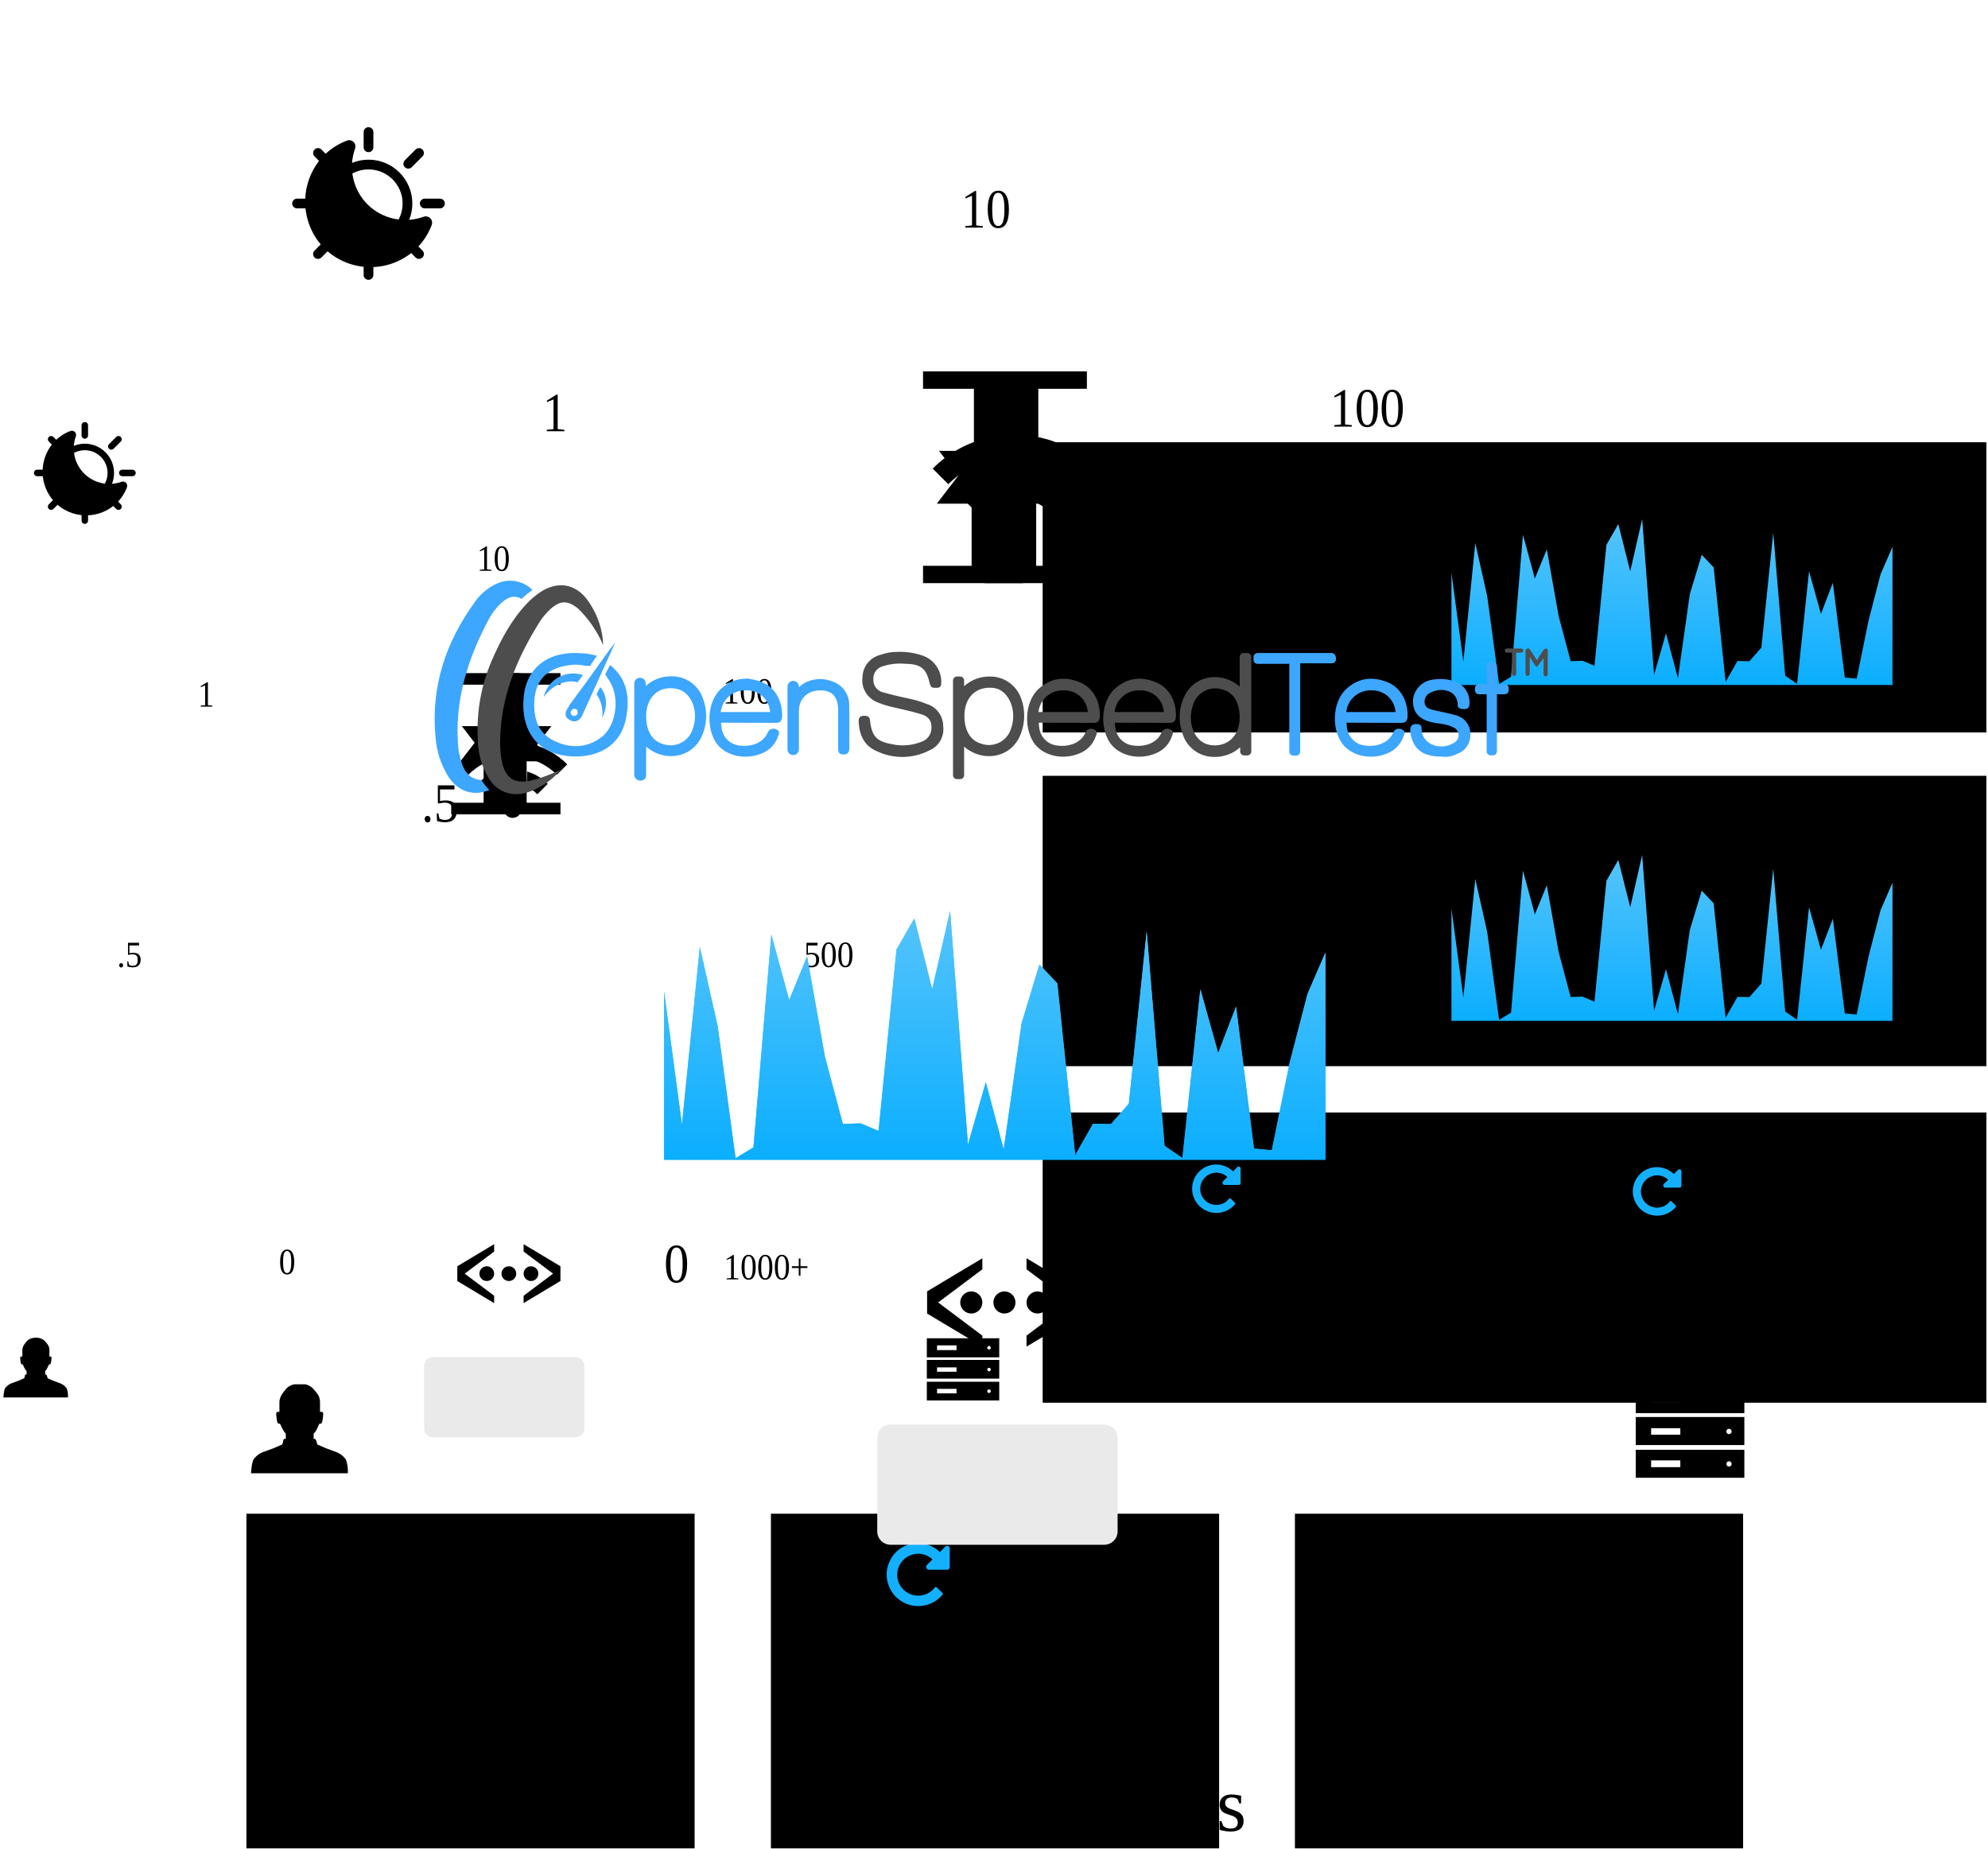
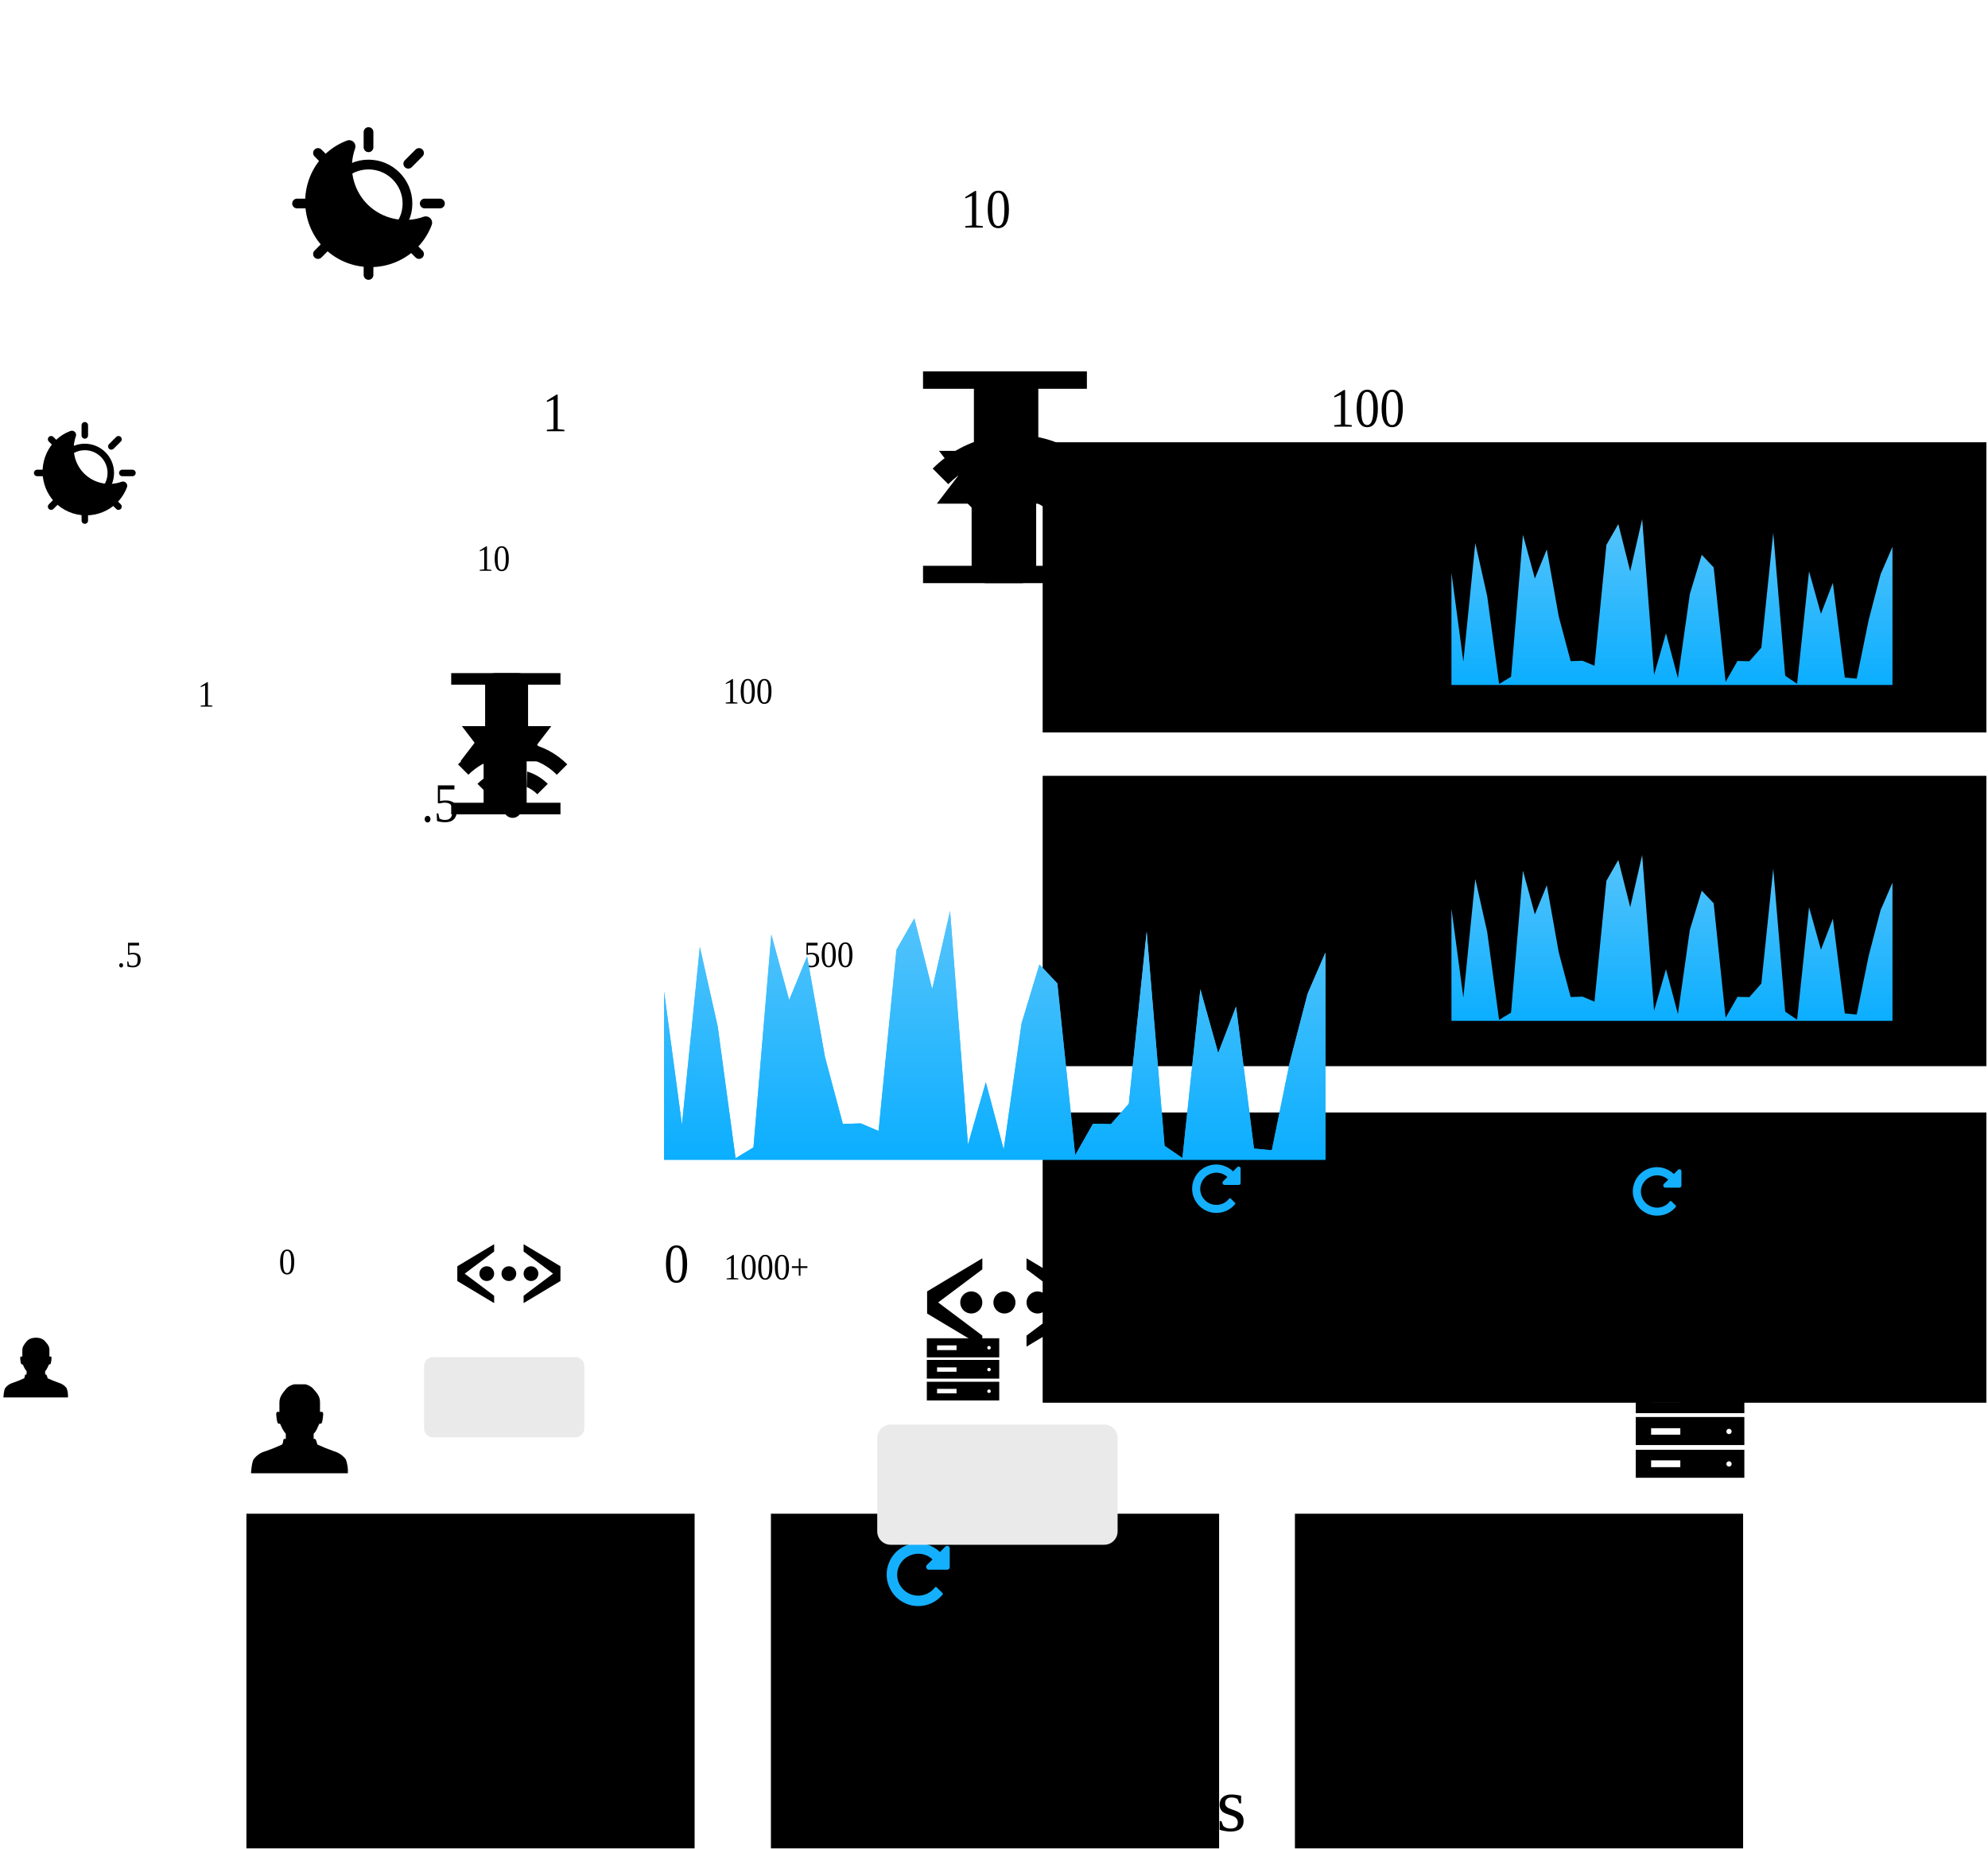
<svg xmlns="http://www.w3.org/2000/svg" xmlns:xlink="http://www.w3.org/1999/xlink" version="1.1" id="OpenSpeedtest" class="openSpeedtestApp">
  <symbol id="logo" viewBox="0 0 262.79 50.38">
    <a>
      <g>
        <path d="M39.77,15.17A27,27,0,0,0,34,6.71c-2.49-2.13-4.33-2.13-6.68,0a15.2,15.2,0,0,0-2.55,3.06c-5.4,8.59-9.17,17.68-9.31,28a22.39,22.39,0,0,0,.5,5.33C16.83,46.7,19,48,22.66,47.2a32.27,32.27,0,0,0,7-2.56c-1.78,2.63-6.47,5.4-9.38,5.68a7.44,7.44,0,0,1-7.46-3.62,17.59,17.59,0,0,1-2.62-9.16A41.31,41.31,0,0,1,13.42,19C15.55,14.1,18,9.41,21.66,5.51a18.35,18.35,0,0,1,3.91-3.2C29.33.18,33,.82,35.72,4.09a19.33,19.33,0,0,1,4,9.94Z" style="fill: #4d4d4d" />
        <path d="M12.93,49.4C9.16,51,5.47,49.76,3.2,46.2A20.53,20.53,0,0,1,.21,37C-.92,25.11,2.56,14.6,9.45,5.08A12.69,12.69,0,0,1,15.06.53a7.51,7.51,0,0,1,7.31,1,5.17,5.17,0,0,1,.71.71A14.47,14.47,0,0,0,20.53,4.3c-2.21-1.28-3.84.14-4.76.92a14.34,14.34,0,0,0-3,3.91C8,18.08,4.9,27.52,5.47,37.89a17.58,17.58,0,0,0,1,5.4c.71,1.85,1.71,3.48,4.48,3.77C11.15,47.06,12,48.69,12.93,49.4Z" style="fill: #3da6ff" />
        <path d="M109.31,16.8a16.31,16.31,0,0,1,6,.92A6.55,6.55,0,0,1,119.61,24c0,.78-.15,1.28-1,1.28s-1.42.14-1.7-.92c-.86-3.77-2.13-4.69-6-4.76a12.92,12.92,0,0,0-5,.57,3,3,0,0,0-2.34,3.19A3,3,0,0,0,106,26.39c2.48.71,4.9,1.21,7.39,1.77a22,22,0,0,1,2.77.93,5.47,5.47,0,0,1,3.9,5.25,5.44,5.44,0,0,1-3.34,5.76,14,14,0,0,1-12.35.14c-3-1.28-4.12-3.84-4.27-7,0-.93.36-1.35,1.28-1.35s1.35.28,1.42,1.21c.43,3.76,1.64,4.9,5.4,5.54a11.78,11.78,0,0,0,6.61-.57,3.45,3.45,0,0,0,2.48-3.48c0-1.64-.78-2.63-2.63-3.13-2.34-.71-4.83-1.21-7.17-1.77a22.21,22.21,0,0,1-3-1,5.61,5.61,0,0,1-3.48-6,5.55,5.55,0,0,1,4.26-5.19A11.35,11.35,0,0,1,109.31,16.8Z" style="fill: #4d4d4d" />
        <path d="M237.65,41.52c-3.84,0-6-1.35-6.89-4.05a5.87,5.87,0,0,1-.43-2.2c0-.86.36-1.42,1.28-1.42S233,33.92,233,35c0,3.55,4.41,5.26,7.53,3.34a2,2,0,0,0,1.21-1.92,2,2,0,0,0-1.35-1.84c-1.49-.79-3.2-.79-4.9-1.14-3.2-.71-4.76-2.56-4.48-5.61a5.37,5.37,0,0,1,4.69-4.48,10.83,10.83,0,0,1,4.76.29,5.24,5.24,0,0,1,3.84,5.54c-.08.78-.43,1.13-1.14,1.13s-1.63-.07-1.63-.92c.07-3.34-3.56-4.4-6.33-3a2.31,2.31,0,0,0-1.49,2.34c.07,1.14.93,1.49,1.78,1.71,1.85.49,3.83.78,5.68,1.35a4.49,4.49,0,0,1,3.34,4.54,4.62,4.62,0,0,1-3.13,4.55A6,6,0,0,1,237.65,41.52Z" style="fill: #3da6ff" />
        <path d="M35,22.27,33.74,24c-2.35-.78-5.83.43-8,3.48A7.15,7.15,0,0,1,35,22.27Z" style="fill: #3da6ff" />
        <path d="M39.56,32.35a7.75,7.75,0,0,0-1.35-5.54l.85-1.7C40.7,26.89,40.91,29.73,39.56,32.35Z" style="fill: #3da6ff" />
        <path d="M262.79,17.65h0V16.8c0-.36,0-.71-.35-.78s-.57.28-.78.5c-.43.71-.93,1.42-1.42,2.27-.57-.85-1-1.64-1.5-2.27-.14-.29-.35-.71-.78-.5s-.42.42-.42.78V22a.53.53,0,0,0,.49.5h0a.53.53,0,0,0,.5-.5v-4l1.35,2.13c.14.14.43.28.57,0l1.35-1.85v3.84a.53.53,0,0,0,.5.49h0a.53.53,0,0,0,.49-.49V17.72h0Z" style="fill: #4d4d4d" />
        <path d="M256.54,16h-3.41a.53.53,0,0,0-.49.49h0a.53.53,0,0,0,.49.5h1.21v5a.54.54,0,0,0,.5.5h0a.54.54,0,0,0,.5-.5v-5h1.2a.53.53,0,0,0,.5-.5h0A.59.59,0,0,0,256.54,16Z" style="fill: #4d4d4d" />
        <path d="M252.64,24.4h-1.85V20.14a1,1,0,0,0-.92-.93h-.57a1,1,0,0,0-.93.93V24.4h-1.84a.94.94,0,0,0-.92.92v.57a.93.93,0,0,0,.92.92h1.84v13.5a.94.94,0,0,0,.93.92h.57a.94.94,0,0,0,.92-.92V26.81h1.85a.94.94,0,0,0,.92-.92v-.57A.94.94,0,0,0,252.64,24.4Z" style="fill: #3da6ff" />
        <path d="M212.72,18a1,1,0,0,0-.92-.93H194.25a1,1,0,0,0-.92.93v.71a.94.94,0,0,0,.92.92h7.53V40.38a.94.94,0,0,0,.93.92h.71a.94.94,0,0,0,.92-.92V19.5h7.53a.94.94,0,0,0,.92-.92V18Z" style="fill: #3da6ff" />
        <path d="M190.06,39.31v0Z" style="fill: #7c7c7c" />
        <path d="M190.06,18v7c-4.4-3.84-11.43-2.77-13.49,3.34a11.48,11.48,0,0,0,.07,8,7.72,7.72,0,0,0,7.53,5.26,8.84,8.84,0,0,0,6-2.27h0v1a.94.94,0,0,0,.93.92h.78a.93.93,0,0,0,.92-.92V18a.94.94,0,0,0-.92-.93h-.78A.92.92,0,0,0,190.06,18Zm-6.82,20.81a4.79,4.79,0,0,1-1.13-.29c-3.06-1.2-4.41-5.39-3.06-9.23a5.49,5.49,0,0,1,7.11-3.55c2.48.71,3.9,3.12,3.9,6.53C190.06,36.62,187.22,39.31,183.24,38.82Z" style="fill: #4d4d4d" />
        <path d="M48.58,47.2h0a1.31,1.31,0,0,0,1.35-1.35V39.17c4.4,3.84,11.43,2.77,13.49-3.34a11.48,11.48,0,0,0-.07-8,7.7,7.7,0,0,0-7.52-5.26,8.83,8.83,0,0,0-6,2.28h0v-.57a1.31,1.31,0,0,0-1.35-1.35h0a1.31,1.31,0,0,0-1.35,1.35V45.78A1.42,1.42,0,0,0,48.58,47.2Zm8.17-21.74a6,6,0,0,1,1.13.29c3.06,1.21,4.41,5.4,3.06,9.23a5.47,5.47,0,0,1-7.1,3.55c-2.49-.71-3.91-3.12-3.91-6.53C49.93,27.67,52.7,24.83,56.75,25.46Z" style="fill: #3da6ff" />
        <path d="M228.06,33.56c1.21.07,1.64-.5,1.64-1.63.07-3.55-1.64-6.61-4.55-7.89-3.41-1.42-6.68-1.27-9.66,1.28-3.34,2.77-3.91,9-1.42,12.86,2.13,3.19,7,4.33,11.08,2.48a6.57,6.57,0,0,0,3.62-4c.29-.57.36-1.28-.35-1.5a1.51,1.51,0,0,0-1.78.15c-.28.28-.35.71-.57,1-1.13,2.06-3.83,3.05-6.74,2.56a4.77,4.77,0,0,1-3.91-4,10.21,10.21,0,0,1-.14-1.35ZM215.21,31a5.92,5.92,0,0,1,.92-2.55h0a5.81,5.81,0,0,1,5.26-2.56A5.46,5.46,0,0,1,226.85,31Z" style="fill: #3da6ff" />
        <path d="M173.37,33.56c1.21.07,1.64-.5,1.64-1.63.07-3.55-1.64-6.61-4.55-7.89-3.41-1.42-6.68-1.27-9.66,1.28-3.34,2.77-3.91,9-1.42,12.86,2.13,3.19,7,4.33,11.08,2.48a6.57,6.57,0,0,0,3.62-4c.29-.57.36-1.28-.35-1.5a1.51,1.51,0,0,0-1.78.15c-.28.28-.35.71-.57,1-1.13,2.06-3.83,3.05-6.74,2.56a4.77,4.77,0,0,1-3.91-4,10.21,10.21,0,0,1-.14-1.35ZM160.52,31a5.92,5.92,0,0,1,.92-2.55h0a5.81,5.81,0,0,1,5.26-2.56A5.46,5.46,0,0,1,172.16,31Z" style="fill: #4d4d4d" />
        <path d="M155.4,33.56c1.21.07,1.64-.5,1.64-1.63.07-3.55-1.64-6.61-4.55-7.89-3.41-1.42-6.68-1.27-9.66,1.28-3.34,2.77-3.91,9-1.42,12.86,2.13,3.19,7,4.33,11.08,2.48a6.57,6.57,0,0,0,3.62-4c.29-.57.36-1.28-.35-1.5a1.51,1.51,0,0,0-1.78.15c-.28.28-.35.71-.57,1-1.13,2.06-3.83,3.05-6.74,2.56a4.77,4.77,0,0,1-3.91-4,10.21,10.21,0,0,1-.14-1.35ZM142.55,31a5.92,5.92,0,0,1,.92-2.55h0a5.81,5.81,0,0,1,5.26-2.56A5.49,5.49,0,0,1,154.2,31Z" style="fill: #4d4d4d" />
        <path d="M80.4,33.56c1.21.07,1.63-.5,1.63-1.63.07-3.55-1.63-6.61-4.54-7.89-3.41-1.42-6.68-1.27-9.66,1.28-3.34,2.77-3.91,9-1.42,12.86,2.13,3.19,7,4.33,11.08,2.48a6.6,6.6,0,0,0,3.62-4c.28-.57.36-1.28-.36-1.5a1.49,1.49,0,0,0-1.77.15c-.28.28-.36.71-.57,1-1.14,2.06-3.83,3.05-6.75,2.56a4.75,4.75,0,0,1-3.9-4,10.21,10.21,0,0,1-.14-1.35ZM67.54,31a5.88,5.88,0,0,1,.93-2.55h0a5.8,5.8,0,0,1,5.25-2.56A5.46,5.46,0,0,1,79.19,31Z" style="fill: #3da6ff" />
        <path d="M97.87,29.51A5.77,5.77,0,0,0,94,23.83a7.7,7.7,0,0,0-7,.5,8.08,8.08,0,0,0-1,.85V25a1.35,1.35,0,1,0-2.7,0V39.81a1.35,1.35,0,0,0,2.7,0V30.65c.07-3,2.2-4.83,5.26-4.76,2.7.07,4,1.63,4,4.76v8.88c0,.92.15,1.49,1.28,1.49s1.35-.71,1.35-1.49C97.87,36.26,97.94,32.92,97.87,29.51Z" style="fill: #3da6ff" />
        <path d="M86,32.07v0Z" style="fill: #3da6ff" />
        <path d="M45.38,31.22c-1,8.66-8.16,10.86-14.13,10.15C23.65,40.52,20.38,34.7,21,27.74c.57-7.6,6.32-11.3,13.92-10.59a10.89,10.89,0,0,1,1.5.15c.78.14,1.91.42,1.91.42l-1.2,1.71-.43.71-1.21-.07A9.87,9.87,0,0,0,31.39,20c-5.11.78-7.81,3.76-7.88,9-.07,3.76,1,7,4.69,8.8s7.6,1.78,11.08-.78,4.54-9.09,2.13-13.14l-1.14-1.77,1.14-2.21C45.17,22.91,46,26.89,45.38,31.22Z" style="fill: #3da6ff" />
        <path d="M41.34,16.23h0c-3.13,4.41-6.25,8.74-9.52,13.14l-.14.29c-.07.07-.07.14-.15.28-.92,1.28-.85,2.2.29,2.91s2.34.36,3-1c2.28-5,4.55-10.09,6.89-15.2l.93-2.06ZM33.67,31.57a1,1,0,0,1-.72.36.83.83,0,0,1-.85-.85,1,1,0,0,1,.85-.86.81.81,0,0,1,.72.36A1.22,1.22,0,0,1,33.67,31.57Z" style="fill: #3da6ff" />
        <path d="M136.08,34.91a5.46,5.46,0,0,1-7.1,3.55c-2.48-.71-3.91-3.12-3.91-6.53,0-4.41,2.77-7.1,6.89-6.61a4.75,4.75,0,0,1,1.14.29C136,26.89,137.43,31.15,136.08,34.91Zm2.42-7A7.72,7.72,0,0,0,131,22.62a8.85,8.85,0,0,0-6,2.28V23.55a.94.94,0,0,0-.92-.93h-.78a.94.94,0,0,0-.92.93V45.92a.93.93,0,0,0,.92.92h.78a.93.93,0,0,0,.92-.92V39.17c4.41,3.84,11.44,2.77,13.5-3.34A11.79,11.79,0,0,0,138.5,27.88Z" style="fill: #4d4d4d" />
      </g>
      <rect fill="transparent" x="0" y="0" width="265" height="60" />
    </a>
  </symbol>
  <symbol id="mainGaugebg" viewBox="0 0 295.93 270.18">
    <path fill="none" d="M64.32,256.41a137,137,0,1,1,192.09-24.8l-.07.09a134.45,134.45,0,0,1-24.71,24.71" />
  </symbol>
  <symbol id="mainGaugeBlue" viewBox="0 0 295.93 270.18">
    <path fill="none" d="M64.32,256.41a137,137,0,1,1,192.09-24.8l-.07.09a134.45,134.45,0,0,1-24.71,24.71" />
  </symbol>
  <symbol id="mainGaugeWhite" viewBox="0 0 295.93 270.18">
    <path fill="none" d="M64.32,256.41a137,137,0,1,1,192.09-24.8l-.07.09a134.45,134.45,0,0,1-24.71,24.71" />
  </symbol>
  <symbol id="oDoMeter" viewBox="0 0 295.93 270.18">
    <text transform="translate(76.34 264.28) scale(0.9 1)">0</text>
    <text transform="translate(23.81 164.6) scale(0.9 1)">.5</text>
    <text transform="translate(50.01 80.11) scale(0.9 1)">1</text>
    <text transform="translate(140.58 36.04) scale(0.9 1)">10</text>
    <text transform="translate(220.43 79.11) scale(0.9 1)">100</text>
    <text transform="translate(246.71 164.6) scale(0.9 1)">500</text>
    <text id="oDoTopSpeed" class="oDoTop-Speed" transform="translate(220.71 265.99) scale(0.9 1)">1000+</text>
    <text id="oDoLiveSpeed" class="oDoLive-Speed" transform="translate(150 150) scale(1 1)" />
    <text id="oDoLiveStatus" class="oDoLive-Status" transform="translate(151 170) scale(1 1)" />
  </symbol>
  <symbol id="progressBar" viewBox="0 0 293.53 18.38">
    <defs>
      <symbol id="personLeft" class="uiBg" viewBox="0 0 33.46 30.9">
        <path d="M32.7,4.8a7.81,7.81,0,0,1-4.1,2.8,61.42,61.42,0,0,0-5.7,2.3s-.1.3-.4,1.3-.9.6-.9.6v1.8a6.15,6.15,0,0,1,1.2,1.8,14.72,14.72,0,0,0,.8,1.7h.5c.5,0,.7,1.9.8,3.2s-1.1.8-1.1.8v3.2c0,1.9-.5,2.8-2.3,4.8s-4.7,1.8-4.7,1.8-3.1.1-4.7-1.8-2.3-3-2.3-4.8V21.1s-1.2.5-1.1-.8.3-3.2.8-3.2H10s.3-.6.8-1.7A9.62,9.62,0,0,1,12,13.6V11.8s-.8.4-.9-.6a2.26,2.26,0,0,0-.4-1.3A61.42,61.42,0,0,0,5,7.6,7.41,7.41,0,0,1,.9,4.8C.2,3.6,0,0,0,0H33.4A11.7,11.7,0,0,1,32.7,4.8Z" />
      </symbol>
      <symbol id="progressElement" class="uiBg" viewBox="0 0 409.31 10.48">
        <line id="progressbg" class="progressbg" x1="5" y1="5" x2="405" y2="5" />
      </symbol>
      <symbol id="doc" class="uiBg" viewBox="0 0 36.8 31.6">
        <path d="M0,31.6V21.9H36.8v9.7Zm15.1-6H5.2V28h9.9Zm16.5.3a.9.9,0,1,0,.9.9A.9.9,0,0,0,31.6,25.9Z" />
        <path d="M0,20.6V11.1H36.8v9.5Zm15.1-6H5.2v2.2h9.9Zm16.5.2a.9.9,0,1,0,.9.9A.9.9,0,0,0,31.6,14.8Z" />
        <path d="M0,9.5V0H36.8V9.5ZM15.1,3.6H5.2V5.9h9.9Zm16.5.2a.9.9,0,1,0,.9.9A.9.9,0,0,0,31.6,3.8Z" />
      </symbol>
    </defs>
    <g id="Progress">
      <g>
        <use width="33.46" height="30.9" transform="matrix(0.57, 0, 0, -0.57, 0, 17.49)" xlink:href="#personLeft" />
        <use width="409.31" height="10.48" transform="matrix(0.57, 0, 0, -0.57, 28.35, 13.39)" xlink:href="#progressElement" />
        <use width="36.8" height="31.6" transform="matrix(0.58, 0, 0, -0.58, 272.2, 18.38)" xlink:href="#doc" />
      </g>
    </g>
  </symbol>
  <symbol id="upSymbol" viewBox="0 0 32.21 41.62">
    <g>
      <path d="M2.71,26H9.55V38.55a2.93,2.93,0,0,0,2.78,3.07h7.13a2.94,2.94,0,0,0,2.78-3.07V26h6.84L15.89,8.8Z" />
      <rect width="32.21" height="3.41" />
    </g>
  </symbol>
  <symbol id="downSymbol" viewBox="0 0 32.21 41.62">
    <g>
      <path d="M29.51,15.62H22.66V3.08A2.94,2.94,0,0,0,19.88,0H12.76A2.94,2.94,0,0,0,10,3.08V15.62H3.14l13.18,17.2Z" />
      <rect y="38.21" width="32.21" height="3.41" />
    </g>
  </symbol>
  <symbol id="resultCard" viewBox="0 0 278.13 85.49">
    <g>
      <rect width="278.13" height="85.49" />
    </g>
  </symbol>
  <symbol id="resultCardMob" viewBox="0 0 88.1 65.79">
    <g>
      <rect width="88.1" height="65.79" />
    </g>
  </symbol>
  <symbol id="downloadRc1" viewBox="0 0 66.93 13.85">
    <g>
      <text transform="translate(0 10.52)" class="rtext">DOWNLOAD</text>
    </g>
  </symbol>
  <symbol id="uploadRc2" viewBox="0 0 46.73 13.85">
    <g>
      <text transform="translate(0 10.52)" class="rtext">UPLOAD</text>
    </g>
  </symbol>
  <symbol id="pingSymbol" viewBox="0 0 14.28 14.28">
    <g>
      <path d="M13.92.64a.55.55,0,0,0-.65.13L12.06,2A7.21,7.21,0,0,0,9.79.52a7,7,0,0,0-5.42,0,7,7,0,0,0-3.8,3.8,7,7,0,0,0,0,5.54,7.23,7.23,0,0,0,1.52,2.28,7.25,7.25,0,0,0,2.28,1.53,6.89,6.89,0,0,0,2.77.56,7.12,7.12,0,0,0,5.5-2.57.31.31,0,0,0,.07-.21.23.23,0,0,0-.09-.19L11.35,10a.36.36,0,0,0-.24-.09.27.27,0,0,0-.21.11,4.61,4.61,0,0,1-1.67,1.37,4.68,4.68,0,0,1-2.09.48,4.75,4.75,0,0,1-3.36-1.39A4.84,4.84,0,0,1,2.76,9a4.68,4.68,0,0,1-.38-1.85A4.63,4.63,0,0,1,2.76,5.3,4.74,4.74,0,0,1,5.3,2.76a4.72,4.72,0,0,1,5.09.9L9.1,4.94A.54.54,0,0,0,9,5.58.56.56,0,0,0,9.52,6h4.17a.61.61,0,0,0,.42-.17.57.57,0,0,0,.17-.42V1.19a.56.56,0,0,0-.36-.55Z" style="fill: #14b0fe" />
    </g>
  </symbol>
  <symbol id="pingRc3" viewBox="0 0 28.43 13.85">
    <g>
      <text transform="translate(0 10.52)" class="rtext">PING</text>
    </g>
  </symbol>
  <symbol id="jitterRc3" viewBox="0 0 39.95 13.85">
    <text class="rtext" transform="translate(0 9.64)">JITTER</text>
  </symbol>
  <symbol id="downResultC1" viewBox="0 0 53.35 39.8">
    <text id="downResult" transform="translate(0 20.07)" class="rtextnum">---</text>
    <text x="0" y="35" class="rtextmbms">Mbps</text>
  </symbol>
  <symbol id="upResultC2" viewBox="0 0 53.35 39.8">
    <text id="upRestxt" transform="translate(0 20.07)" class="rtextnum">---</text>
    <text x="0" y="36.09" class="rtextmbms">Mbps</text>
  </symbol>
  <symbol id="pingResultC3" viewBox="0 0 40.01 39.79">
    <text transform="translate(0 20.07)" id="pingResult" class="rtextnum">--</text>
    <text x="0" y="35" class="rtextmbms">ms</text>
  </symbol>
  <symbol id="jitterResultC3" viewBox="0 0 21.99 39.79">
    <text id="jitterDesk" transform="translate(2.33 20.07)" class="rtextnum">--</text>
    <text x="2" y="35" xml:space="preserve" class="rtextmbms">ms</text>
  </symbol>
  <symbol style="fill: url(#gradient)" id="graphc1" viewBox="0 0 200 100">
    <polygon points="0,50 0.00,16.91 3.51,43.13 7.03,8.17 10.54,23.80 14.05,49.71 17.57,47.57 21.08,5.73 24.59,18.61 28.11,10.03 31.62,29.77 35.14,42.97 38.65,42.85 42.16,44.34 45.68,8.71 49.19,2.56 52.70,16.48 56.22,1.10 59.73,47.04 63.24,34.75 66.76,48.00 70.27,23.19 73.78,11.62 77.30,15.34 80.81,49.09 84.32,42.92 87.84,42.99 91.35,38.99 94.86,5.15 98.38,47.27 101.89,49.66 105.41,16.49 108.92,29.03 112.43,19.89 115.95,47.80 119.46,48.13 122.97,30.92 126.49,17.38 130.00,9.27 130,50" class="line" />
  </symbol>
  <symbol style="fill: url(#gradient)" id="graphc2" viewBox="0 0 200 100">
    <polygon points="0,50 0.00,16.91 3.51,43.13 7.03,8.17 10.54,23.80 14.05,49.71 17.57,47.57 21.08,5.73 24.59,18.61 28.11,10.03 31.62,29.77 35.14,42.97 38.65,42.85 42.16,44.34 45.68,8.71 49.19,2.56 52.70,16.48 56.22,1.10 59.73,47.04 63.24,34.75 66.76,48.00 70.27,23.19 73.78,11.62 77.30,15.34 80.81,49.09 84.32,42.92 87.84,42.99 91.35,38.99 94.86,5.15 98.38,47.27 101.89,49.66 105.41,16.49 108.92,29.03 112.43,19.89 115.95,47.80 119.46,48.13 122.97,30.92 126.49,17.38 130.00,9.27 130,50" class="line2" />
  </symbol>
  <symbol id="jitterMob" viewBox="0 0 58.1 35.77">
    <text id="pingMobres" transform="translate(11.07 18.05)" class="rtextnum">--</text>
    <text x="-8" y="33.46" class="rtextmbms">Jitter</text>
    <text id="JitterResultMon" x="17" y="33.46" class="jitter-Mob">--</text>
    <text id="JitterResultms" x="36" y="33.46" class="rtextmbms">ms</text>
  </symbol>
  <symbol id="settings" viewBox="0 0 100 125">
    <rect fill="transparent" x="0" y="25" width="100" height="50" />
    <path d="M36.43,29.64,9.29,50,36.43,70.36v6.78L2.5,56.79V43.21L36.43,22.86Z" />
    <path d="M63.57,70.36,90.71,50,63.57,29.64V22.86L97.5,43.21V56.79L63.57,77.14Z" />
    <circle cx="29.64" cy="50" r="6.79" />
    <circle cx="50" cy="50" r="6.79" />
    <circle cx="70.36" cy="50" r="6.79" />
  </symbol>
  <symbol id="playButton" style="fill: #eaeaea" viewBox="0 0 191.255 191.255">
    <rect width="180" height="90" rx="10" ry="10" class="startButton" />
    <text class="buttonTxt" x="90" y="60">Start</text>
  </symbol>
  <symbol id="introProgress" viewBox="0 0 409.31 10.48">
    <line x1="5" y1="5" x2="405" y2="5" />
  </symbol>
  <symbol id="ConnectError" viewBox="0 0 489.6 489.6">
    <a>
      <g>
        <g>
          <path d="M179.6,235.6c-33.7,10.3-65.5,28.5-92.2,55.1l46.6,46.6c13.9-13.9,30.1-24.8,47.6-32.5L179.6,235.6z" />
          <path d="M175.8,109C111.3,122,49.9,153.4,0,203.3l46.6,46.6c37.5-37.5,83.1-61.9,131.2-73.7L175.8,109z" />
          <path d="M313.8,109l-2,67.3c48.1,11.8,93.7,36.2,131.2,73.7l46.6-46.6C439.8,153.4,378.3,122,313.8,109z" />
          <path d="M307.9,304.8c17.5,7.7,33.7,18.6,47.7,32.6l46.6-46.6c-26.6-26.6-58.5-44.9-92.2-55.2L307.9,304.8z" />
        </g>
        <circle cx="244.8" cy="403.2" r="40" />
        <g>
          <path d="M260.6,330.4h-31.7c-8.3,0-15.1-6.6-15.3-14.9L206,62.2c-0.3-8.6,6.7-15.8,15.3-15.8h47c8.6,0,15.6,7.1,15.3,15.8                  l-7.7,253.3C275.7,323.8,268.9,330.4,260.6,330.4z" />
        </g>
      </g>
    </a>
  </symbol>
  <symbol class="Your-IP" viewBox="0 0 300 299.12">
    <text id="YourIP" transform="translate(140 228) scale(.8 .8)" />
  </symbol>
  <symbol id="light" viewBox="0 0 512 512">
    <g>
      <path d="M256,108.936c-81.091,0-147.064,65.973-147.064,147.064S174.909,403.064,256,403.064S403.064,337.091,403.064,256         S337.091,108.936,256,108.936z M256,370.383c-63.071,0-114.383-51.312-114.383-114.383c0-63.071,51.312-114.383,114.383-114.383         c63.071,0,114.383,51.312,114.383,114.383C370.383,319.071,319.071,370.383,256,370.383z" />
      <path d="M256,83.708c9.024,0,16.34-7.316,16.34-16.34V16.34C272.34,7.316,265.024,0,256,0c-9.024,0-16.34,7.316-16.34,16.34         v51.027C239.66,76.391,246.976,83.708,256,83.708z" />
      <path d="M256,428.292c-9.024,0-16.34,7.316-16.34,16.34v51.027c0,9.024,7.316,16.34,16.34,16.34c9.024,0,16.34-7.316,16.34-16.34         v-51.027C272.34,435.609,265.024,428.292,256,428.292z" />
      <path d="M111.062,134.171c6.38,6.381,16.727,6.381,23.109,0c6.381-6.38,6.381-16.727,0-23.109L98.089,74.981         c-6.38-6.381-16.727-6.381-23.109,0c-6.381,6.38-6.381,16.727,0,23.109L111.062,134.171z" />
      <path d="M400.938,377.829c-6.38-6.381-16.727-6.38-23.109,0c-6.381,6.38-6.381,16.727,0,23.109l36.081,36.082         c6.38,6.382,16.727,6.382,23.109,0c6.382-6.38,6.382-16.727,0-23.109L400.938,377.829z" />
      <path d="M83.708,256c0-9.024-7.316-16.34-16.34-16.34H16.34C7.316,239.66,0,246.976,0,256c0,9.024,7.316,16.34,16.34,16.34         h51.027C76.391,272.34,83.708,265.024,83.708,256z" />
      <path d="M495.66,239.66h-51.027c-9.024,0-16.34,7.316-16.34,16.34c0,9.024,7.316,16.34,16.34,16.34h51.027         c9.024,0,16.34-7.316,16.34-16.34C512,246.976,504.684,239.66,495.66,239.66z" />
      <path d="M111.062,377.829l-36.081,36.082c-6.381,6.382-6.381,16.727,0,23.109c6.38,6.382,16.727,6.383,23.109,0l36.081-36.082         c6.381-6.381,6.381-16.727,0-23.109C127.79,371.447,117.443,371.447,111.062,377.829z" />
      <path d="M400.938,134.171l36.081-36.082c6.382-6.381,6.382-16.727,0-23.109c-6.38-6.381-16.727-6.381-23.109,0l-36.081,36.082         c-6.381,6.381-6.381,16.727,0,23.109C384.21,140.552,394.557,140.553,400.938,134.171z" />
    </g>
    <rect fill="none" width="512" cursor="pointer" pointer-events="visible" height="512" />
  </symbol>
  <symbol id="dark" viewBox="0 0 1024 1024">
    <path d="M524.8 938.667h-4.267a439.893 439.893 0 0 1-313.173-134.4 446.293 446.293 0 0 1-11.093-597.333 432.213 432.213 0 0 1 170.667-116.907 42.667 42.667 0 0 1 45.227 9.387 42.667 42.667 0 0 1 10.24 42.667 358.4 358.4 0 0 0 82.773 375.893 361.387 361.387 0 0 0 376.747 82.773 42.667 42.667 0 0 1 54.187 55.04A433.493 433.493 0 0 1 836.267 810.667a438.613 438.613 0 0 1-311.467 128z" />
  </symbol>
  <a id="resultsData">
    <svg class="Desktop" viewBox="0 0 586 346">
      <g id="UI-Desk">
        <use id="mainGaugebg-Desk" class="main-Gaugebg" xlink:href="#mainGaugebg" x="10.28" y="36.11" width="273.94" height="245.39" />
        <use id="mainGaugeBlue-Desk" class="main-GaugeBlue" xlink:href="#mainGaugeBlue" x="10.28" y="36.11" width="273.94" height="245.39" />
        <use id="mainGaugeWhite-Desk" class="main-GaugeWhite" xlink:href="#mainGaugeWhite" x="10.28" y="36.11" width="273.94" height="245.39" />
        <use xlink:href="#resultCard" class="Cards" x="307.4" y="31" width="278.1" height="85.5">
						</use>
        <use xlink:href="#resultCard" class="Cards" x="307.4" y="129.3" width="278.1" height="85.5">
						</use>
        <use xlink:href="#resultCard" class="Cards" x="307.4" y="228.5" width="278.1" height="85.5">
						</use>
        <use id="downSymbolDesk" xlink:href="#downSymbol" class="Desktop" x="133" y="99" width="32.21" height="41.62" />
        <use id="upSymbolDesk" xlink:href="#upSymbol" class="Desktop" x="133" y="99" width="32.21" height="41.62" />
        <use id="ConnectErrorDesk" xlink:href="#ConnectError" class="ConnectError" x="135" y="107.8" width="32.21" height="41.62" />
        <use class="oDo-Meter" xlink:href="#oDoMeter" x="10.28" y="36.11" width="273.94" height="245.39" />
        <use xlink:href="#progressBar" x="1" y="295" width="293.53" height="18.38" />
        <use id="progressStatus-Desk" class="intro-Progress" xlink:href="#introProgress" x="29" y="295" width="234" height="21" />
        <use xlink:href="#downloadRc1" x="335.05" y="50.28" width="67" height="16">
						</use>
        <use xlink:href="#uploadRc2" x="345.33" y="145.2" width="47" height="16">
						</use>
        <use xlink:href="#pingSymbol" x="351.4" y="243.8" width="14.3" height="14.4" />
        <use xlink:href="#pingSymbol" x="481.3" y="244.6" width="14.33" height="14.4" />
        <use xlink:href="#pingRc3" x="367.01" y="244.68" width="28" height="16">
						</use>
        <use xlink:href="#jitterRc3" x="495.61" y="246.3" width="39.95" height="13.85">
						</use>
        <use xlink:href="#upSymbol" class="Symbol" x="329" y="146.5" width="11.8" height="13.9" />
        <use xlink:href="#downSymbol" class="Symbol" x="318.7" y="51.9" width="11.8" height="13.8" />
        <use xlink:href="#graphc2" x="427.84" y="134" width="200" height="135">
						</use>
        <use xlink:href="#graphc1" x="427.84" y="35" width="200" height="135">
						</use>
        <use xlink:href="#downResultC1" x="298" y="67.21" width="200" height="45.1">
						</use>
        <use xlink:href="#upResultC2" x="298" y="162.13" width="200" height="45.1">
						</use>
        <use xlink:href="#pingResultC3" x="303.73" y="261.55" width="200" height="45.1">
						</use>
        <use xlink:href="#jitterResultC3" x="420.04" y="262.17" width="200" height="45.1">
						</use>
      </g>
      <g id="intro-Desk">
        <use id="deskStart" class="deskStart" xlink:href="#mainGaugebg" x="10.28" y="36.11" width="273.94" height="245.39" />
        <use xlink:href="#resultCard" class="Cards" x="307.4" y="31" width="278.1" height="85.5" />
        <use xlink:href="#resultCard" class="Cards" x="307.4" y="228.5" width="278.1" height="85.5" />
        <use xlink:href="#resultCard" class="Cards" x="307.4" y="129.3" width="278.1" height="85.5" />
        <use xlink:href="#downloadRc1" x="335.05" y="50.28" width="67" height="16">
						</use>
        <use xlink:href="#uploadRc2" x="345.33" y="145.2" width="47" height="16">
						</use>
        <use xlink:href="#pingSymbol" x="351.4" y="243.8" width="14.3" height="14.4" />
        <use xlink:href="#pingSymbol" x="481.3" y="244.6" width="14.33" height="14.4" />
        <use xlink:href="#pingRc3" x="367.01" y="244.68" width="28" height="16">
						</use>
        <use xlink:href="#jitterRc3" x="495.61" y="246.3" width="39.95" height="13.85">
						</use>
        <use xlink:href="#upSymbol" class="Symbol" x="329" y="146.5" width="11.8" height="13.9" />
        <use xlink:href="#downSymbol" class="Symbol" x="318.7" y="51.9" width="11.8" height="13.8" />
        <use xlink:href="#graphc2" x="427.84" y="134" width="200" height="135">
						</use>
        <use xlink:href="#graphc1" x="427.84" y="35" width="200" height="135">
						</use>
        <use xlink:href="#downResultC1" x="298" y="67.21" width="200" height="45.1">
						</use>
        <use xlink:href="#upResultC2" x="298" y="162.13" width="200" height="45.1">
						</use>
        <use xlink:href="#pingResultC3" x="303.73" y="261.55" width="200" height="45.1">
						</use>
        <use xlink:href="#jitterResultC3" x="420.04" y="262.17" width="200" height="45.1">
						</use>
        <use id="nightmode" class="darkmode" xlink:href="#dark" x="10" y="25" width="30" height="30" />
        <use id="daymode" class="darkmode" xlink:href="#light" x="10" y="25" width="30" height="30" />
        <use id="startButtonDesk" class="startButton" xlink:href="#playButton" x="125" y="300.6" width="50.2" height="50.2">
						</use>
        <use id="settingsDesk" class="Startsettings" xlink:href="#settings" x="100" y="260" width="100" height="40">
						</use>
        <use class="Desktop" id="ipDesk" xlink:href="#YourIP" x="7" y="70" />
      </g>
    </svg>
    <svg class="Mobile" viewBox="0 0 295.9 363.3">
      <g id="UI-Mob">
        <use id="mainGaugebg-Mob" class="main-Gaugebg" xlink:href="#mainGaugebg" x="11.18" y="12" width="273.94" height="245.39" />
        <use id="mainGaugeBlue-Mob" class="main-GaugeBlue" xlink:href="#mainGaugeBlue" x="11.18" y="12" width="273.94" height="245.39" />
        <use id="mainGaugeWhite-Mob" class="main-GaugeWhite" xlink:href="#mainGaugeWhite" x="11.18" y="12" width="273.94" height="245.39" />
        <use xlink:href="#resultCardMob" class="Cards" x="1" y="297.52" width="88.1" height="65.8">
						</use>
        <use xlink:href="#resultCardMob" class="Cards" x="104.1" y="297.52" width="88.1" height="65.8">
						</use>
        <use xlink:href="#resultCardMob" class="Cards" x="207.1" y="297.52" width="88.1" height="65.8">
						</use>
        <use id="upSymbolMob" xlink:href="#upSymbol" class="Mobile" x="134" y="73" width="32.21" height="41.62" />
        <use id="downSymbolMob" xlink:href="#downSymbol" class="Mobile" x="134" y="73" width="32.21" height="41.62" />
        <use id="ConnectErrorMob" xlink:href="#ConnectError" class="ConnectError" x="135.9" y="74.02" width="32.21" height="41.62" />
        <use class="oDo-Meter" xlink:href="#oDoMeter" x="11.18" y="12" width="273.94" height="245.39" />
        <use xlink:href="#progressBar" x="1.9" y="272.08" width="293.53" height="18.38" />
        <use id="progressStatus-Mob" class="intro-Progress" xlink:href="#introProgress" x="29" y="272" width="234.5" height="21.5" />
        <use xlink:href="#downloadRc1" x="22.36" y="301.63" width="60" height="15">
						</use>
        <use xlink:href="#uploadRc2" x="237.51" y="301.64" width="42" height="15">
						</use>
        <use xlink:href="#pingRc3" x="143.88" y="301.72" width="26" height="15">
						</use>
        <use xlink:href="#upSymbol" class="Symbol" x="221.8" y="303.42" width="12.3" height="10.6" />
        <use xlink:href="#downSymbol" class="Symbol" x="7.7" y="303.42" width="10.6" height="12.4" />
        <use xlink:href="#pingSymbol" x="126.8" y="303.32" width="12.5" height="12.4" />
        <use id="graphMob1" xlink:href="#graphc1" x="83.1" y="160.45" width="200" height="135">
						</use>
        <use id="graphMob2" xlink:href="#graphc2" x="83.1" y="160.45" width="200" height="135">
						</use>
        <use xlink:href="#jitterMob" x="71.14" y="317.65" width="200" height="45.1">
						</use>
        <use xlink:href="#upResultC2" x="182" y="317.67" width="200" height="45.1">
						</use>
        <use xlink:href="#downResultC1" x="-25" y="317.64" width="200" height="45.1">
						</use>
      </g>
      <g id="intro-Mob">
        <use id="nightmode-Mob" class="darkmode" xlink:href="#dark" x="10" y="25" width="30" height="30" />
        <use id="daymode-Mob" class="darkmode" xlink:href="#light" x="10" y="25" width="30" height="30" />
-         <use id="logo-Desk" xlink:href="#logo" x="38" y="110" width="218.8" height="50.22" />
+         <use id="logo-Desk" x="38" y="110" width="218.8" height="50.22" />
        <use id="deskStartMob" class="deskStart" xlink:href="#mainGaugebg" x="11.18" y="12" width="273.94" height="245.39" />
        <use id="startButtonMob" class="startButton" xlink:href="#playButton" x="125" y="280" width="50.2" height="50.2">
						</use>
        <use id="settingsMob" class="Startsettings" xlink:href="#settings" x="100" y="240" width="100" height="40">
						</use>
        <use class="Mobile" id="ipMob" xlink:href="#YourIP" x="11" y="49" />
      </g>
    </svg>
  </a>
  <linearGradient id="gradient" x1="0%" y1="0%" x2="0%" y2="100%">
    <stop offset="0%" stop-color="#56c4fb" />
    <stop offset="100%" stop-color="#0baeff" />
  </linearGradient>
  <radialGradient id="RadialGradient1">
    <stop offset="0%" stop-color="#56c4fb" />
    <stop offset="100%" stop-color="#0baeff" />
  </radialGradient>
</svg>
